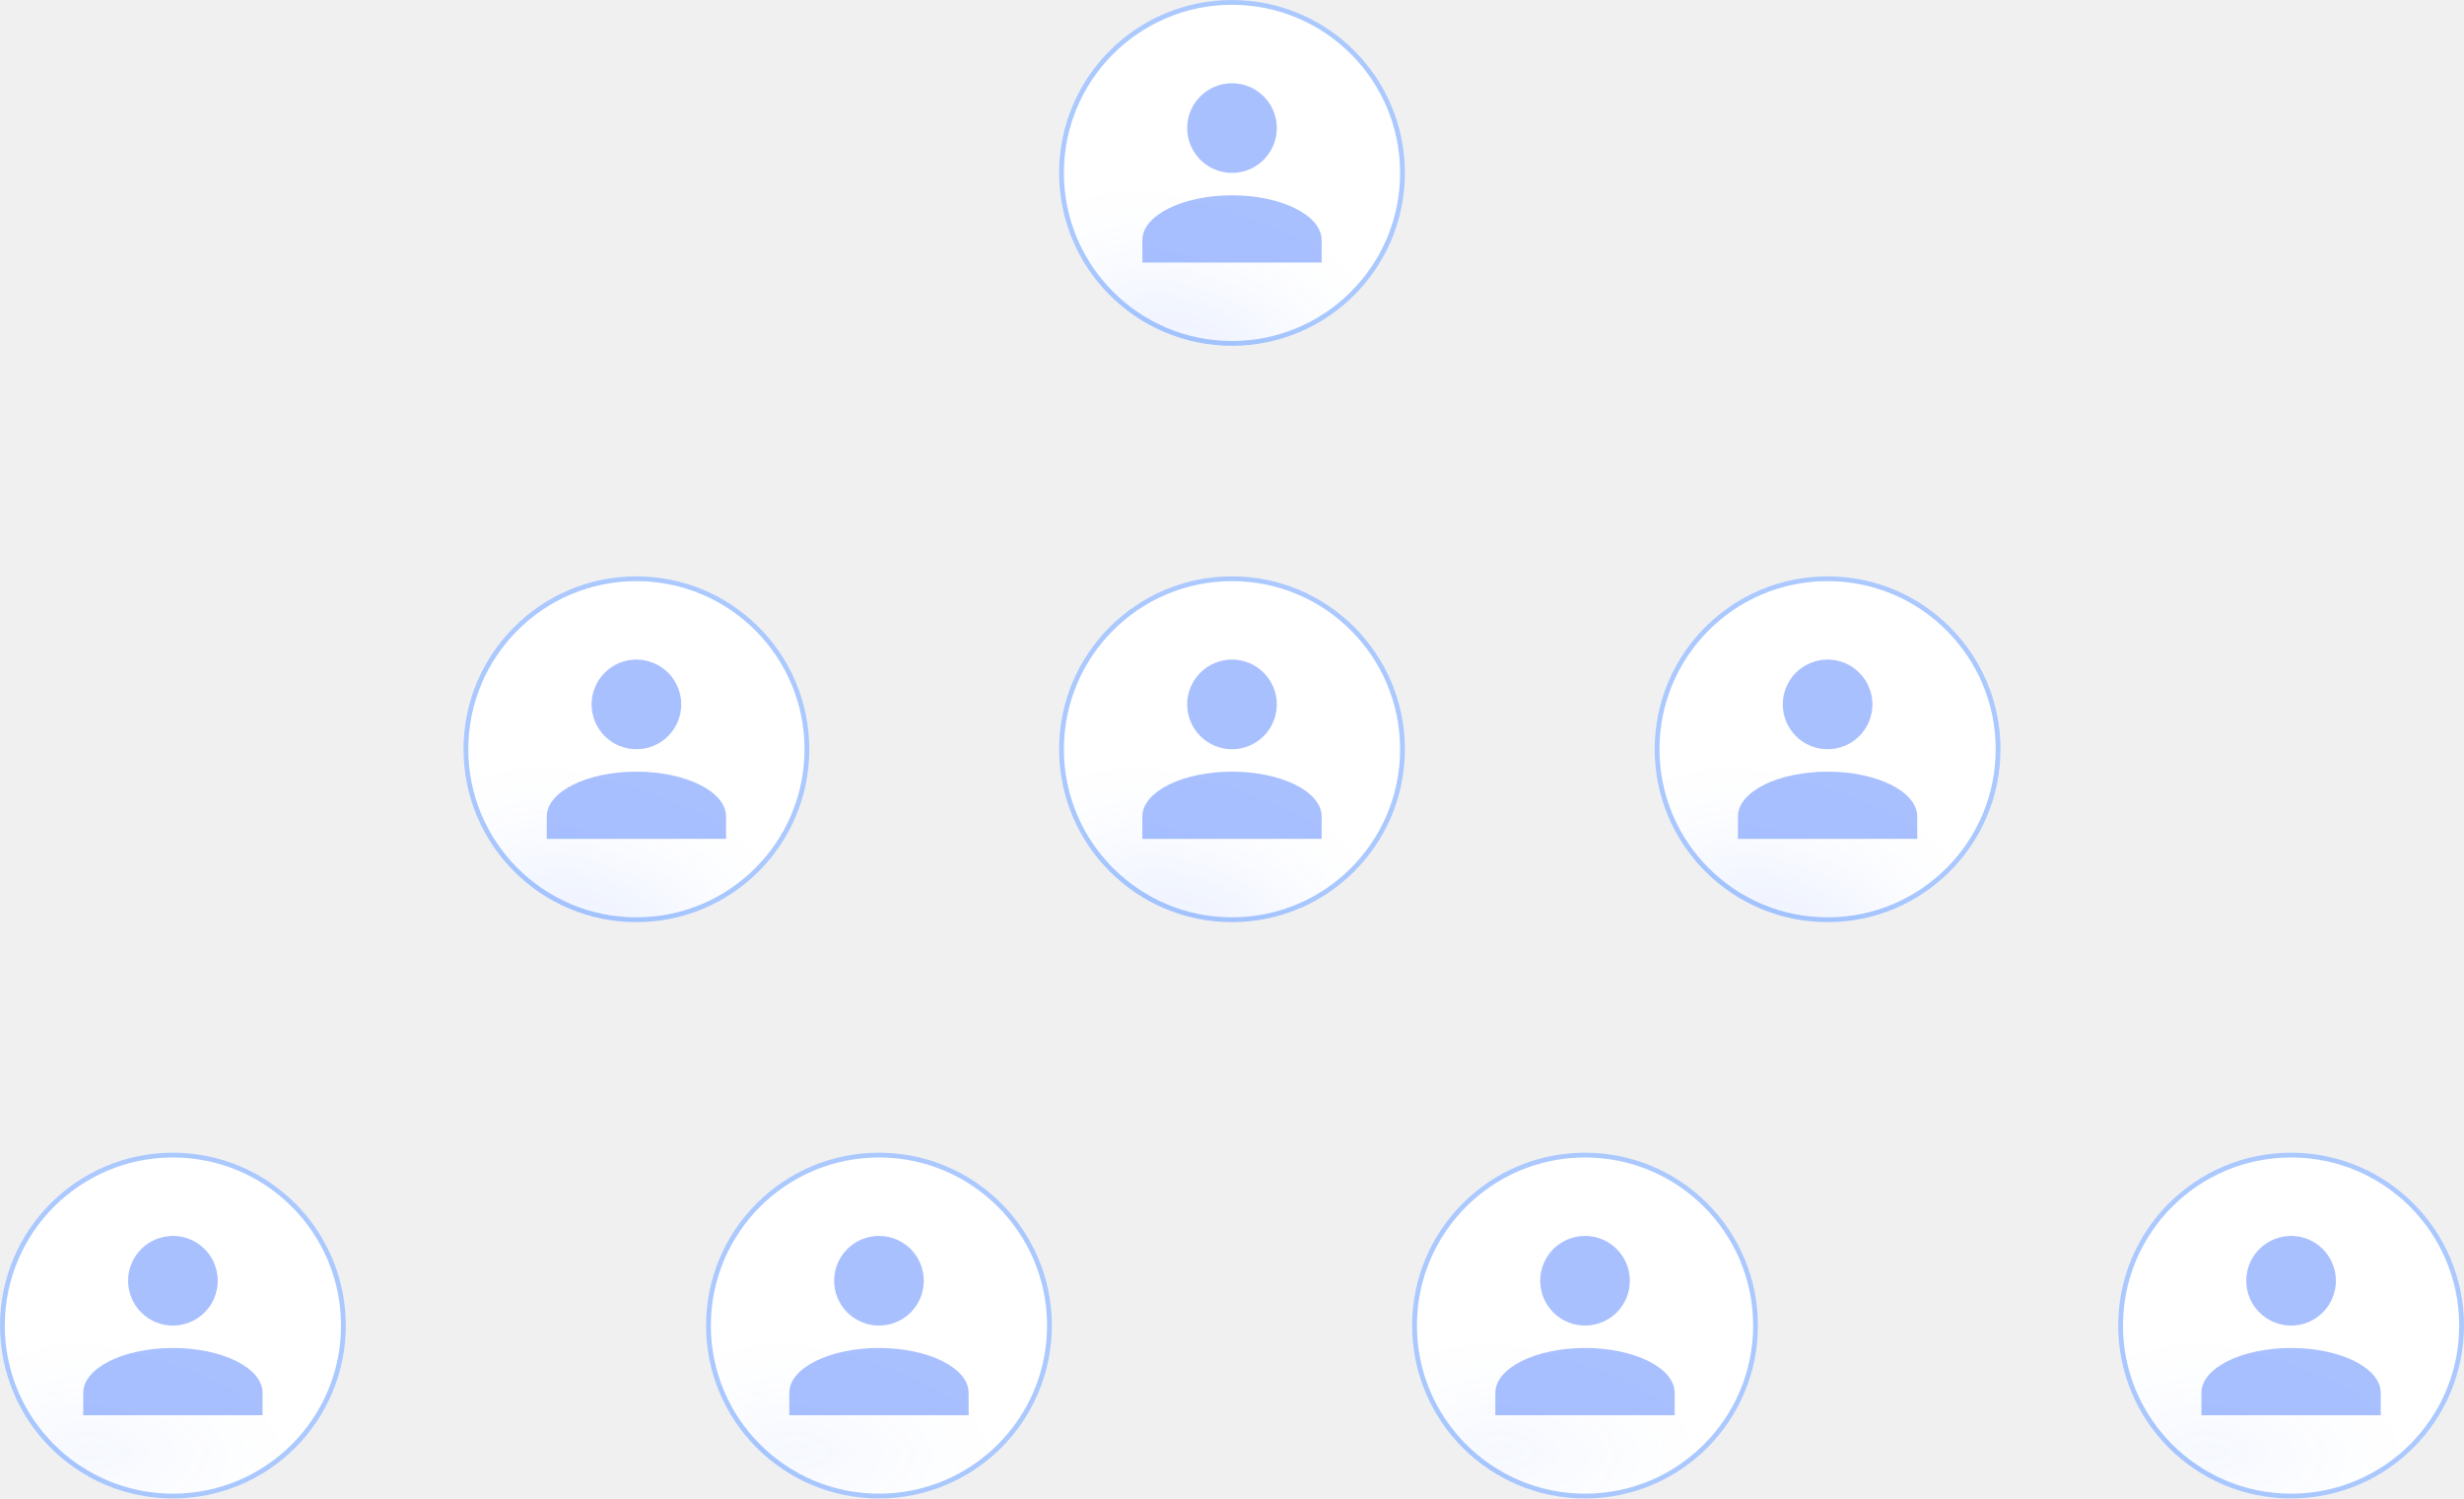
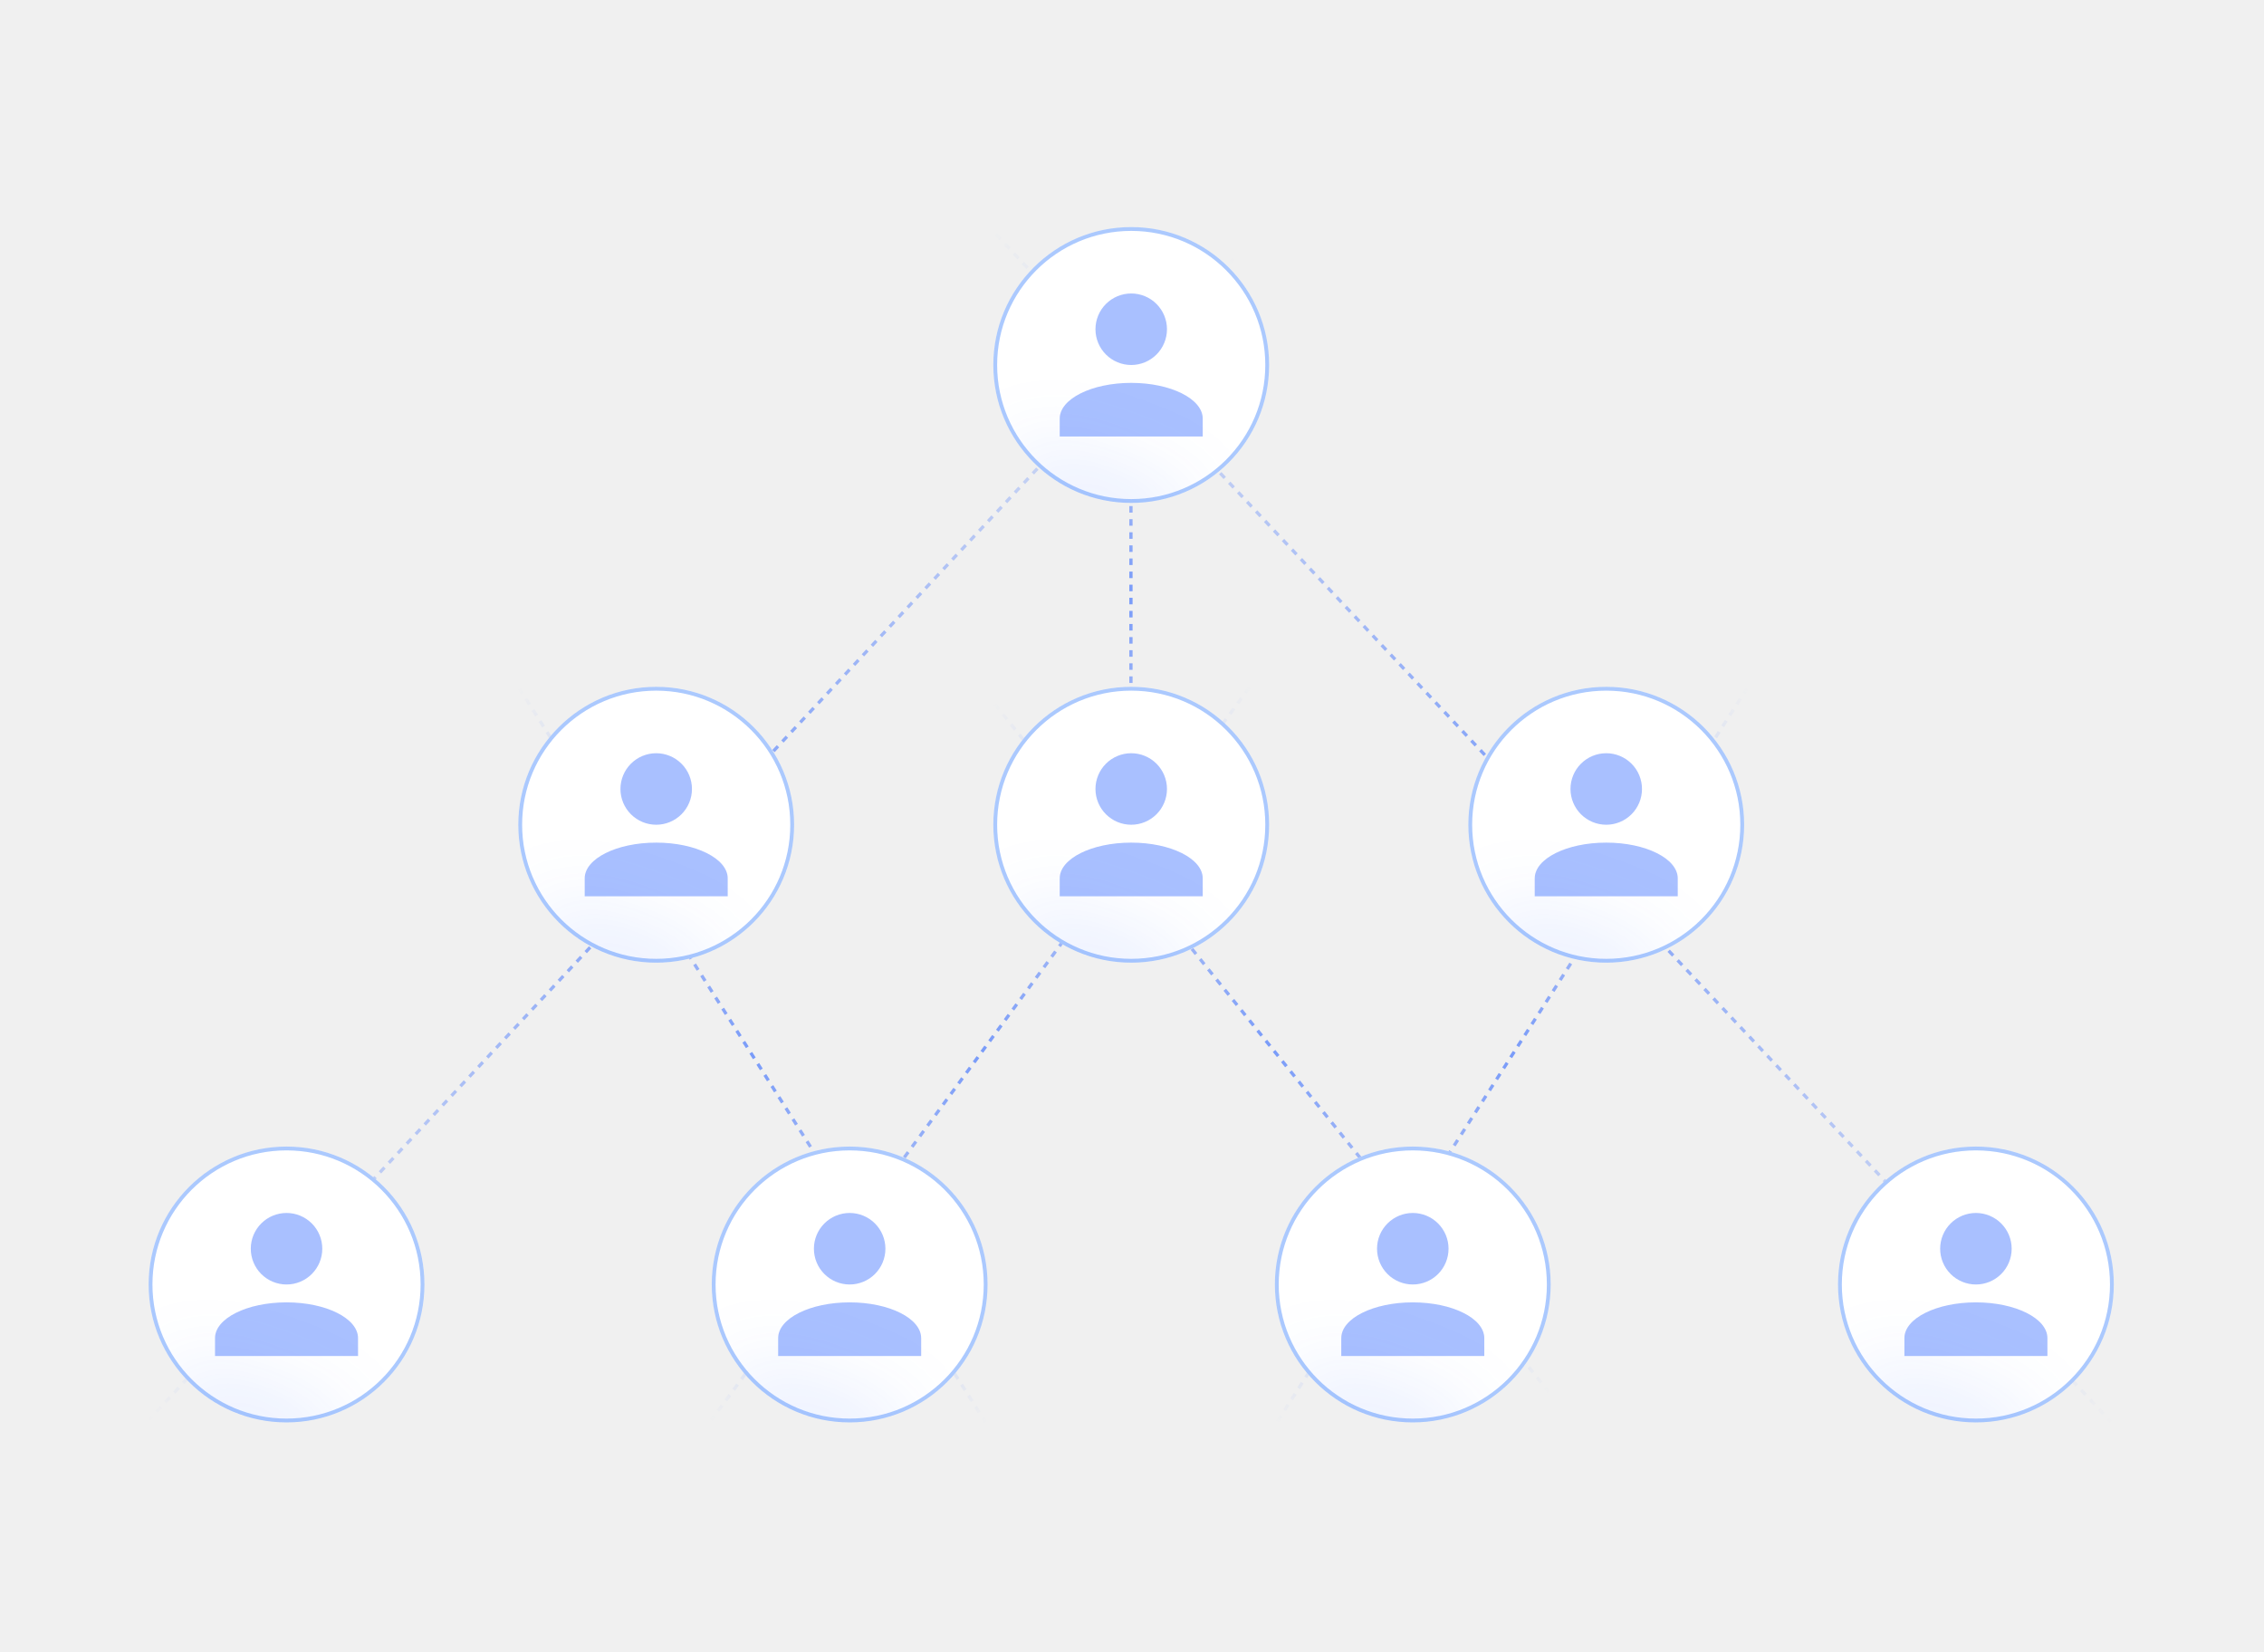
- <svg xmlns="http://www.w3.org/2000/svg" class="z-1 w-full" width="513" height="312" viewBox="0 0 513 312" fill="none">
-   <g filter="url(#filter0_b_76_3157)">
-     <g clip-path="url(#clip0_76_3157)">
-       <rect x="220.5" width="72" height="72" rx="36" fill="white" />
-       <path d="M256.501 17.333C258.976 17.333 261.35 18.317 263.1 20.067C264.851 21.817 265.834 24.191 265.834 26.667C265.834 29.142 264.851 31.516 263.1 33.266C261.35 35.017 258.976 36 256.501 36C254.025 36 251.651 35.017 249.901 33.266C248.151 31.516 247.167 29.142 247.167 26.667C247.167 24.191 248.151 21.817 249.901 20.067C251.651 18.317 254.025 17.333 256.501 17.333ZM256.501 40.667C266.814 40.667 275.167 44.843 275.167 50V54.667H237.834V50C237.834 44.843 246.187 40.667 256.501 40.667Z" fill="#2962FF" fill-opacity="0.4" />
-       <g opacity="0.1" filter="url(#filter1_f_76_3157)">
-         <rect x="227.492" y="53.848" width="50.364" height="20.886" rx="10.443" transform="rotate(19.3511 227.492 53.8483)" fill="#2962FF" />
-       </g>
-     </g>
-     <rect x="221" y="0.5" width="71" height="71" rx="35.5" stroke="#2D7AFE" stroke-opacity="0.4" />
-   </g>
-   <g filter="url(#filter2_b_76_3157)">
-     <g clip-path="url(#clip1_76_3157)">
-       <rect x="96.5" y="120" width="72" height="72" rx="36" fill="white" />
-       <path d="M132.501 137.333C134.976 137.333 137.35 138.317 139.1 140.067C140.851 141.817 141.834 144.191 141.834 146.667C141.834 149.142 140.851 151.516 139.1 153.266C137.35 155.017 134.976 156 132.501 156C130.025 156 127.651 155.017 125.901 153.266C124.151 151.516 123.167 149.142 123.167 146.667C123.167 144.191 124.151 141.817 125.901 140.067C127.651 138.317 130.025 137.333 132.501 137.333ZM132.501 160.667C142.814 160.667 151.167 164.843 151.167 170V174.667H113.834V170C113.834 164.843 122.187 160.667 132.501 160.667Z" fill="#2962FF" fill-opacity="0.4" />
-       <g opacity="0.1" filter="url(#filter3_f_76_3157)">
-         <rect x="103.492" y="173.848" width="50.364" height="20.886" rx="10.443" transform="rotate(19.3511 103.492 173.848)" fill="#2962FF" />
-       </g>
-     </g>
-     <rect x="97" y="120.5" width="71" height="71" rx="35.5" stroke="#2D7AFE" stroke-opacity="0.4" />
-   </g>
-   <g filter="url(#filter4_b_76_3157)">
-     <g clip-path="url(#clip2_76_3157)">
-       <rect x="220.5" y="120" width="72" height="72" rx="36" fill="white" />
-       <path d="M256.501 137.333C258.976 137.333 261.35 138.317 263.1 140.067C264.851 141.817 265.834 144.191 265.834 146.667C265.834 149.142 264.851 151.516 263.1 153.266C261.35 155.017 258.976 156 256.501 156C254.025 156 251.651 155.017 249.901 153.266C248.151 151.516 247.167 149.142 247.167 146.667C247.167 144.191 248.151 141.817 249.901 140.067C251.651 138.317 254.025 137.333 256.501 137.333ZM256.501 160.667C266.814 160.667 275.167 164.843 275.167 170V174.667H237.834V170C237.834 164.843 246.187 160.667 256.501 160.667Z" fill="#2962FF" fill-opacity="0.4" />
-       <g opacity="0.1" filter="url(#filter5_f_76_3157)">
-         <rect x="227.492" y="173.848" width="50.364" height="20.886" rx="10.443" transform="rotate(19.3511 227.492 173.848)" fill="#2962FF" />
-       </g>
-     </g>
-     <rect x="221" y="120.5" width="71" height="71" rx="35.5" stroke="#2D7AFE" stroke-opacity="0.4" />
-   </g>
-   <g filter="url(#filter6_b_76_3157)">
-     <g clip-path="url(#clip3_76_3157)">
-       <rect x="344.5" y="120" width="72" height="72" rx="36" fill="white" />
-       <path d="M380.501 137.333C382.976 137.333 385.35 138.317 387.1 140.067C388.851 141.817 389.834 144.191 389.834 146.667C389.834 149.142 388.851 151.516 387.1 153.266C385.35 155.017 382.976 156 380.501 156C378.025 156 375.651 155.017 373.901 153.266C372.151 151.516 371.167 149.142 371.167 146.667C371.167 144.191 372.151 141.817 373.901 140.067C375.651 138.317 378.025 137.333 380.501 137.333ZM380.501 160.667C390.814 160.667 399.167 164.843 399.167 170V174.667H361.834V170C361.834 164.843 370.187 160.667 380.501 160.667Z" fill="#2962FF" fill-opacity="0.4" />
-       <g opacity="0.1" filter="url(#filter7_f_76_3157)">
-         <rect x="351.492" y="173.848" width="50.364" height="20.886" rx="10.443" transform="rotate(19.3511 351.492 173.848)" fill="#2962FF" />
-       </g>
-     </g>
-     <rect x="345" y="120.5" width="71" height="71" rx="35.5" stroke="#2D7AFE" stroke-opacity="0.4" />
-   </g>
-   <g filter="url(#filter8_b_76_3157)">
-     <g clip-path="url(#clip4_76_3157)">
-       <rect y="240" width="72" height="72" rx="36" fill="white" />
-       <path d="M36.001 257.333C38.476 257.333 40.85 258.317 42.6 260.067C44.351 261.817 45.334 264.191 45.334 266.667C45.334 269.142 44.351 271.516 42.6 273.266C40.85 275.017 38.476 276 36.001 276C33.525 276 31.151 275.017 29.401 273.266C27.651 271.516 26.667 269.142 26.667 266.667C26.667 264.191 27.651 261.817 29.401 260.067C31.151 258.317 33.525 257.333 36.001 257.333ZM36.001 280.667C46.314 280.667 54.667 284.843 54.667 290V294.667H17.334V290C17.334 284.843 25.687 280.667 36.001 280.667Z" fill="#2962FF" fill-opacity="0.4" />
-       <g opacity="0.1" filter="url(#filter9_f_76_3157)">
-         <rect x="6.992" y="293.848" width="50.364" height="20.886" rx="10.443" transform="rotate(19.3511 6.99219 293.848)" fill="#2962FF" />
-       </g>
-     </g>
-     <rect x="0.5" y="240.5" width="71" height="71" rx="35.5" stroke="#2D7AFE" stroke-opacity="0.4" />
-   </g>
-   <g filter="url(#filter10_b_76_3157)">
-     <g clip-path="url(#clip5_76_3157)">
-       <rect x="147" y="240" width="72" height="72" rx="36" fill="white" />
-       <path d="M183.001 257.333C185.476 257.333 187.85 258.317 189.6 260.067C191.351 261.817 192.334 264.191 192.334 266.667C192.334 269.142 191.351 271.516 189.6 273.266C187.85 275.017 185.476 276 183.001 276C180.525 276 178.151 275.017 176.401 273.266C174.651 271.516 173.667 269.142 173.667 266.667C173.667 264.191 174.651 261.817 176.401 260.067C178.151 258.317 180.525 257.333 183.001 257.333ZM183.001 280.667C193.314 280.667 201.667 284.843 201.667 290V294.667H164.334V290C164.334 284.843 172.687 280.667 183.001 280.667Z" fill="#2962FF" fill-opacity="0.4" />
-       <g opacity="0.1" filter="url(#filter11_f_76_3157)">
-         <rect x="153.992" y="293.848" width="50.364" height="20.886" rx="10.443" transform="rotate(19.3511 153.992 293.848)" fill="#2962FF" />
-       </g>
-     </g>
-     <rect x="147.5" y="240.5" width="71" height="71" rx="35.5" stroke="#2D7AFE" stroke-opacity="0.4" />
-   </g>
-   <g filter="url(#filter12_b_76_3157)">
-     <g clip-path="url(#clip6_76_3157)">
-       <rect x="294" y="240" width="72" height="72" rx="36" fill="white" />
-       <path d="M330.001 257.333C332.476 257.333 334.85 258.317 336.6 260.067C338.351 261.817 339.334 264.191 339.334 266.667C339.334 269.142 338.351 271.516 336.6 273.266C334.85 275.017 332.476 276 330.001 276C327.525 276 325.151 275.017 323.401 273.266C321.651 271.516 320.667 269.142 320.667 266.667C320.667 264.191 321.651 261.817 323.401 260.067C325.151 258.317 327.525 257.333 330.001 257.333ZM330.001 280.667C340.314 280.667 348.667 284.843 348.667 290V294.667H311.334V290C311.334 284.843 319.687 280.667 330.001 280.667Z" fill="#2962FF" fill-opacity="0.4" />
-       <g opacity="0.1" filter="url(#filter13_f_76_3157)">
-         <rect x="300.992" y="293.848" width="50.364" height="20.886" rx="10.443" transform="rotate(19.3511 300.992 293.848)" fill="#2962FF" />
-       </g>
-     </g>
-     <rect x="294.5" y="240.5" width="71" height="71" rx="35.5" stroke="#2D7AFE" stroke-opacity="0.4" />
-   </g>
-   <g filter="url(#filter14_b_76_3157)">
-     <g clip-path="url(#clip7_76_3157)">
-       <rect x="441" y="240" width="72" height="72" rx="36" fill="white" />
-       <path d="M477.001 257.333C479.476 257.333 481.85 258.317 483.6 260.067C485.351 261.817 486.334 264.191 486.334 266.667C486.334 269.142 485.351 271.516 483.6 273.266C481.85 275.017 479.476 276 477.001 276C474.525 276 472.151 275.017 470.401 273.266C468.651 271.516 467.667 269.142 467.667 266.667C467.667 264.191 468.651 261.817 470.401 260.067C472.151 258.317 474.525 257.333 477.001 257.333ZM477.001 280.667C487.314 280.667 495.667 284.843 495.667 290V294.667H458.334V290C458.334 284.843 466.687 280.667 477.001 280.667Z" fill="#2962FF" fill-opacity="0.4" />
-       <g opacity="0.1" filter="url(#filter15_f_76_3157)">
-         <rect x="447.992" y="293.848" width="50.364" height="20.886" rx="10.443" transform="rotate(19.3511 447.992 293.848)" fill="#2962FF" />
-       </g>
-     </g>
-     <rect x="441.5" y="240.5" width="71" height="71" rx="35.5" stroke="#2D7AFE" stroke-opacity="0.4" />
+ <svg xmlns="http://www.w3.org/2000/svg" width="591" height="431" viewBox="0 0 591 431" fill="none">
+   <line x1="38.485" y1="370.976" x2="322.485" y2="66.976" stroke="url(#paint0_linear_282_1940)" stroke-width="0.854" stroke-dasharray="1.71 1.71" />
+   <line x1="551.486" y1="371.56" x2="258.486" y2="59.56" stroke="url(#paint1_linear_282_1940)" stroke-width="0.854" stroke-dasharray="1.71 1.71" />
+   <line x1="404.465" y1="363.535" x2="259.465" y2="183.535" stroke="url(#paint2_linear_282_1940)" stroke-width="0.854" stroke-dasharray="1.71 1.71" />
+   <line x1="295.224" y1="60.268" x2="295.224" y2="251.268" stroke="url(#paint3_linear_282_1940)" stroke-width="0.854" stroke-dasharray="1.71 1.71" />
+   <line x1="257.437" y1="371.496" x2="135.437" y2="179.496" stroke="url(#paint4_linear_282_1940)" stroke-width="0.854" stroke-dasharray="1.71 1.71" />
+   <line x1="185.453" y1="371.015" x2="326.453" y2="179.015" stroke="url(#paint5_linear_282_1940)" stroke-width="0.854" stroke-dasharray="1.71 1.71" />
+   <line x1="456.156" y1="179.498" x2="333.156" y2="371.498" stroke="url(#paint6_linear_282_1940)" stroke-width="0.854" stroke-dasharray="1.71 1.71" />
+   <g filter="url(#filter0_b_282_1940)">
+     <g clip-path="url(#clip0_282_1940)">
+       <rect x="259.297" y="59.268" width="72" height="72" rx="36" fill="white" />
+       <path d="M295.297 76.601C297.772 76.601 300.146 77.584 301.897 79.335C303.647 81.085 304.63 83.459 304.63 85.934C304.63 88.41 303.647 90.784 301.897 92.534C300.146 94.284 297.772 95.268 295.297 95.268C292.822 95.268 290.448 94.284 288.697 92.534C286.947 90.784 285.964 88.41 285.964 85.934C285.964 83.459 286.947 81.085 288.697 79.335C290.448 77.584 292.822 76.601 295.297 76.601ZM295.297 99.934C305.61 99.934 313.964 104.111 313.964 109.268V113.934H276.63V109.268C276.63 104.111 284.984 99.934 295.297 99.934Z" fill="#2962FF" fill-opacity="0.4" />
+       <g opacity="0.1" filter="url(#filter1_f_282_1940)">
+         <rect x="266.288" y="113.116" width="50.364" height="20.886" rx="10.443" transform="rotate(19.3511 266.288 113.116)" fill="#2962FF" />
+       </g>
+     </g>
+     <rect x="259.797" y="59.768" width="71" height="71" rx="35.5" stroke="#2D7AFE" stroke-opacity="0.4" />
+   </g>
+   <g filter="url(#filter2_b_282_1940)">
+     <g clip-path="url(#clip1_282_1940)">
+       <rect x="135.297" y="179.268" width="72" height="72" rx="36" fill="white" />
+       <path d="M171.297 196.601C173.772 196.601 176.146 197.584 177.897 199.335C179.647 201.085 180.63 203.459 180.63 205.934C180.63 208.41 179.647 210.784 177.897 212.534C176.146 214.284 173.772 215.268 171.297 215.268C168.822 215.268 166.448 214.284 164.697 212.534C162.947 210.784 161.964 208.41 161.964 205.934C161.964 203.459 162.947 201.085 164.697 199.335C166.448 197.584 168.822 196.601 171.297 196.601ZM171.297 219.934C181.61 219.934 189.964 224.111 189.964 229.268V233.934H152.63V229.268C152.63 224.111 160.984 219.934 171.297 219.934Z" fill="#2962FF" fill-opacity="0.4" />
+       <g opacity="0.1" filter="url(#filter3_f_282_1940)">
+         <rect x="142.288" y="233.116" width="50.364" height="20.886" rx="10.443" transform="rotate(19.3511 142.288 233.116)" fill="#2962FF" />
+       </g>
+     </g>
+     <rect x="135.797" y="179.768" width="71" height="71" rx="35.5" stroke="#2D7AFE" stroke-opacity="0.4" />
+   </g>
+   <g filter="url(#filter4_b_282_1940)">
+     <g clip-path="url(#clip2_282_1940)">
+       <rect x="259.297" y="179.268" width="72" height="72" rx="36" fill="white" />
+       <path d="M295.297 196.601C297.772 196.601 300.146 197.584 301.897 199.335C303.647 201.085 304.63 203.459 304.63 205.934C304.63 208.41 303.647 210.784 301.897 212.534C300.146 214.284 297.772 215.268 295.297 215.268C292.822 215.268 290.448 214.284 288.697 212.534C286.947 210.784 285.964 208.41 285.964 205.934C285.964 203.459 286.947 201.085 288.697 199.335C290.448 197.584 292.822 196.601 295.297 196.601ZM295.297 219.934C305.61 219.934 313.964 224.111 313.964 229.268V233.934H276.63V229.268C276.63 224.111 284.984 219.934 295.297 219.934Z" fill="#2962FF" fill-opacity="0.4" />
+       <g opacity="0.1" filter="url(#filter5_f_282_1940)">
+         <rect x="266.288" y="233.116" width="50.364" height="20.886" rx="10.443" transform="rotate(19.3511 266.288 233.116)" fill="#2962FF" />
+       </g>
+     </g>
+     <rect x="259.797" y="179.768" width="71" height="71" rx="35.5" stroke="#2D7AFE" stroke-opacity="0.4" />
+   </g>
+   <g filter="url(#filter6_b_282_1940)">
+     <g clip-path="url(#clip3_282_1940)">
+       <rect x="383.297" y="179.268" width="72" height="72" rx="36" fill="white" />
+       <path d="M419.297 196.601C421.772 196.601 424.146 197.584 425.897 199.335C427.647 201.085 428.63 203.459 428.63 205.934C428.63 208.41 427.647 210.784 425.897 212.534C424.146 214.284 421.772 215.268 419.297 215.268C416.822 215.268 414.448 214.284 412.697 212.534C410.947 210.784 409.964 208.41 409.964 205.934C409.964 203.459 410.947 201.085 412.697 199.335C414.448 197.584 416.822 196.601 419.297 196.601ZM419.297 219.934C429.61 219.934 437.964 224.111 437.964 229.268V233.934H400.63V229.268C400.63 224.111 408.984 219.934 419.297 219.934Z" fill="#2962FF" fill-opacity="0.4" />
+       <g opacity="0.1" filter="url(#filter7_f_282_1940)">
+         <rect x="390.288" y="233.116" width="50.364" height="20.886" rx="10.443" transform="rotate(19.3511 390.288 233.116)" fill="#2962FF" />
+       </g>
+     </g>
+     <rect x="383.797" y="179.768" width="71" height="71" rx="35.5" stroke="#2D7AFE" stroke-opacity="0.4" />
+   </g>
+   <g filter="url(#filter8_b_282_1940)">
+     <g clip-path="url(#clip4_282_1940)">
+       <rect x="38.797" y="299.268" width="72" height="72" rx="36" fill="white" />
+       <path d="M74.797 316.601C77.272 316.601 79.646 317.584 81.397 319.335C83.147 321.085 84.13 323.459 84.13 325.934C84.13 328.41 83.147 330.784 81.397 332.534C79.646 334.284 77.272 335.268 74.797 335.268C72.322 335.268 69.948 334.284 68.197 332.534C66.447 330.784 65.464 328.41 65.464 325.934C65.464 323.459 66.447 321.085 68.197 319.335C69.948 317.584 72.322 316.601 74.797 316.601ZM74.797 339.934C85.11 339.934 93.464 344.111 93.464 349.268V353.934H56.13V349.268C56.13 344.111 64.484 339.934 74.797 339.934Z" fill="#2962FF" fill-opacity="0.4" />
+       <g opacity="0.1" filter="url(#filter9_f_282_1940)">
+         <rect x="45.788" y="353.116" width="50.364" height="20.886" rx="10.443" transform="rotate(19.3511 45.7883 353.116)" fill="#2962FF" />
+       </g>
+     </g>
+     <rect x="39.297" y="299.768" width="71" height="71" rx="35.5" stroke="#2D7AFE" stroke-opacity="0.4" />
+   </g>
+   <g filter="url(#filter10_b_282_1940)">
+     <g clip-path="url(#clip5_282_1940)">
+       <rect x="185.797" y="299.268" width="72" height="72" rx="36" fill="white" />
+       <path d="M221.797 316.601C224.272 316.601 226.646 317.584 228.397 319.335C230.147 321.085 231.13 323.459 231.13 325.934C231.13 328.41 230.147 330.784 228.397 332.534C226.646 334.284 224.272 335.268 221.797 335.268C219.322 335.268 216.948 334.284 215.197 332.534C213.447 330.784 212.464 328.41 212.464 325.934C212.464 323.459 213.447 321.085 215.197 319.335C216.948 317.584 219.322 316.601 221.797 316.601ZM221.797 339.934C232.11 339.934 240.464 344.111 240.464 349.268V353.934H203.13V349.268C203.13 344.111 211.484 339.934 221.797 339.934Z" fill="#2962FF" fill-opacity="0.4" />
+       <g opacity="0.1" filter="url(#filter11_f_282_1940)">
+         <rect x="192.788" y="353.116" width="50.364" height="20.886" rx="10.443" transform="rotate(19.3511 192.788 353.116)" fill="#2962FF" />
+       </g>
+     </g>
+     <rect x="186.297" y="299.768" width="71" height="71" rx="35.5" stroke="#2D7AFE" stroke-opacity="0.4" />
+   </g>
+   <g filter="url(#filter12_b_282_1940)">
+     <g clip-path="url(#clip6_282_1940)">
+       <rect x="332.797" y="299.268" width="72" height="72" rx="36" fill="white" />
+       <path d="M368.797 316.601C371.272 316.601 373.646 317.584 375.397 319.335C377.147 321.085 378.13 323.459 378.13 325.934C378.13 328.41 377.147 330.784 375.397 332.534C373.646 334.284 371.272 335.268 368.797 335.268C366.322 335.268 363.948 334.284 362.197 332.534C360.447 330.784 359.464 328.41 359.464 325.934C359.464 323.459 360.447 321.085 362.197 319.335C363.948 317.584 366.322 316.601 368.797 316.601ZM368.797 339.934C379.11 339.934 387.464 344.111 387.464 349.268V353.934H350.13V349.268C350.13 344.111 358.484 339.934 368.797 339.934Z" fill="#2962FF" fill-opacity="0.4" />
+       <g opacity="0.1" filter="url(#filter13_f_282_1940)">
+         <rect x="339.788" y="353.116" width="50.364" height="20.886" rx="10.443" transform="rotate(19.3511 339.788 353.116)" fill="#2962FF" />
+       </g>
+     </g>
+     <rect x="333.297" y="299.768" width="71" height="71" rx="35.5" stroke="#2D7AFE" stroke-opacity="0.4" />
+   </g>
+   <g filter="url(#filter14_b_282_1940)">
+     <g clip-path="url(#clip7_282_1940)">
+       <rect x="479.797" y="299.268" width="72" height="72" rx="36" fill="white" />
+       <path d="M515.797 316.601C518.272 316.601 520.646 317.584 522.397 319.335C524.147 321.085 525.13 323.459 525.13 325.934C525.13 328.41 524.147 330.784 522.397 332.534C520.646 334.284 518.272 335.268 515.797 335.268C513.322 335.268 510.948 334.284 509.197 332.534C507.447 330.784 506.464 328.41 506.464 325.934C506.464 323.459 507.447 321.085 509.197 319.335C510.948 317.584 513.322 316.601 515.797 316.601ZM515.797 339.934C526.11 339.934 534.464 344.111 534.464 349.268V353.934H497.13V349.268C497.13 344.111 505.484 339.934 515.797 339.934Z" fill="#2962FF" fill-opacity="0.4" />
+       <g opacity="0.1" filter="url(#filter15_f_282_1940)">
+         <rect x="486.788" y="353.116" width="50.364" height="20.886" rx="10.443" transform="rotate(19.3511 486.788 353.116)" fill="#2962FF" />
+       </g>
+     </g>
+     <rect x="480.297" y="299.768" width="71" height="71" rx="35.5" stroke="#2D7AFE" stroke-opacity="0.4" />
  </g>
  <defs>
-     <filter id="filter0_b_76_3157" x="-279.5" y="-500" width="1072" height="1072" filterUnits="userSpaceOnUse" color-interpolation-filters="sRGB">
-       <feFlood flood-opacity="0" result="BackgroundImageFix" />
-       <feGaussianBlur in="BackgroundImageFix" stdDeviation="250" />
-       <feComposite in2="SourceAlpha" operator="in" result="effect1_backgroundBlur_76_3157" />
-       <feBlend mode="normal" in="SourceGraphic" in2="effect1_backgroundBlur_76_3157" result="shape" />
-     </filter>
-     <filter id="filter1_f_76_3157" x="200.572" y="33.848" width="94.439" height="76.394" filterUnits="userSpaceOnUse" color-interpolation-filters="sRGB">
-       <feFlood flood-opacity="0" result="BackgroundImageFix" />
-       <feBlend mode="normal" in="SourceGraphic" in2="BackgroundImageFix" result="shape" />
-       <feGaussianBlur stdDeviation="10" result="effect1_foregroundBlur_76_3157" />
-     </filter>
-     <filter id="filter2_b_76_3157" x="-403.5" y="-380" width="1072" height="1072" filterUnits="userSpaceOnUse" color-interpolation-filters="sRGB">
-       <feFlood flood-opacity="0" result="BackgroundImageFix" />
-       <feGaussianBlur in="BackgroundImageFix" stdDeviation="250" />
-       <feComposite in2="SourceAlpha" operator="in" result="effect1_backgroundBlur_76_3157" />
-       <feBlend mode="normal" in="SourceGraphic" in2="effect1_backgroundBlur_76_3157" result="shape" />
-     </filter>
-     <filter id="filter3_f_76_3157" x="76.572" y="153.848" width="94.439" height="76.394" filterUnits="userSpaceOnUse" color-interpolation-filters="sRGB">
-       <feFlood flood-opacity="0" result="BackgroundImageFix" />
-       <feBlend mode="normal" in="SourceGraphic" in2="BackgroundImageFix" result="shape" />
-       <feGaussianBlur stdDeviation="10" result="effect1_foregroundBlur_76_3157" />
-     </filter>
-     <filter id="filter4_b_76_3157" x="-279.5" y="-380" width="1072" height="1072" filterUnits="userSpaceOnUse" color-interpolation-filters="sRGB">
-       <feFlood flood-opacity="0" result="BackgroundImageFix" />
-       <feGaussianBlur in="BackgroundImageFix" stdDeviation="250" />
-       <feComposite in2="SourceAlpha" operator="in" result="effect1_backgroundBlur_76_3157" />
-       <feBlend mode="normal" in="SourceGraphic" in2="effect1_backgroundBlur_76_3157" result="shape" />
-     </filter>
-     <filter id="filter5_f_76_3157" x="200.572" y="153.848" width="94.439" height="76.394" filterUnits="userSpaceOnUse" color-interpolation-filters="sRGB">
-       <feFlood flood-opacity="0" result="BackgroundImageFix" />
-       <feBlend mode="normal" in="SourceGraphic" in2="BackgroundImageFix" result="shape" />
-       <feGaussianBlur stdDeviation="10" result="effect1_foregroundBlur_76_3157" />
-     </filter>
-     <filter id="filter6_b_76_3157" x="-155.5" y="-380" width="1072" height="1072" filterUnits="userSpaceOnUse" color-interpolation-filters="sRGB">
-       <feFlood flood-opacity="0" result="BackgroundImageFix" />
-       <feGaussianBlur in="BackgroundImageFix" stdDeviation="250" />
-       <feComposite in2="SourceAlpha" operator="in" result="effect1_backgroundBlur_76_3157" />
-       <feBlend mode="normal" in="SourceGraphic" in2="effect1_backgroundBlur_76_3157" result="shape" />
-     </filter>
-     <filter id="filter7_f_76_3157" x="324.572" y="153.848" width="94.439" height="76.394" filterUnits="userSpaceOnUse" color-interpolation-filters="sRGB">
-       <feFlood flood-opacity="0" result="BackgroundImageFix" />
-       <feBlend mode="normal" in="SourceGraphic" in2="BackgroundImageFix" result="shape" />
-       <feGaussianBlur stdDeviation="10" result="effect1_foregroundBlur_76_3157" />
-     </filter>
-     <filter id="filter8_b_76_3157" x="-500" y="-260" width="1072" height="1072" filterUnits="userSpaceOnUse" color-interpolation-filters="sRGB">
-       <feFlood flood-opacity="0" result="BackgroundImageFix" />
-       <feGaussianBlur in="BackgroundImageFix" stdDeviation="250" />
-       <feComposite in2="SourceAlpha" operator="in" result="effect1_backgroundBlur_76_3157" />
-       <feBlend mode="normal" in="SourceGraphic" in2="effect1_backgroundBlur_76_3157" result="shape" />
-     </filter>
-     <filter id="filter9_f_76_3157" x="-19.928" y="273.848" width="94.439" height="76.394" filterUnits="userSpaceOnUse" color-interpolation-filters="sRGB">
-       <feFlood flood-opacity="0" result="BackgroundImageFix" />
-       <feBlend mode="normal" in="SourceGraphic" in2="BackgroundImageFix" result="shape" />
-       <feGaussianBlur stdDeviation="10" result="effect1_foregroundBlur_76_3157" />
-     </filter>
-     <filter id="filter10_b_76_3157" x="-353" y="-260" width="1072" height="1072" filterUnits="userSpaceOnUse" color-interpolation-filters="sRGB">
-       <feFlood flood-opacity="0" result="BackgroundImageFix" />
-       <feGaussianBlur in="BackgroundImageFix" stdDeviation="250" />
-       <feComposite in2="SourceAlpha" operator="in" result="effect1_backgroundBlur_76_3157" />
-       <feBlend mode="normal" in="SourceGraphic" in2="effect1_backgroundBlur_76_3157" result="shape" />
-     </filter>
-     <filter id="filter11_f_76_3157" x="127.072" y="273.848" width="94.439" height="76.394" filterUnits="userSpaceOnUse" color-interpolation-filters="sRGB">
-       <feFlood flood-opacity="0" result="BackgroundImageFix" />
-       <feBlend mode="normal" in="SourceGraphic" in2="BackgroundImageFix" result="shape" />
-       <feGaussianBlur stdDeviation="10" result="effect1_foregroundBlur_76_3157" />
-     </filter>
-     <filter id="filter12_b_76_3157" x="-206" y="-260" width="1072" height="1072" filterUnits="userSpaceOnUse" color-interpolation-filters="sRGB">
-       <feFlood flood-opacity="0" result="BackgroundImageFix" />
-       <feGaussianBlur in="BackgroundImageFix" stdDeviation="250" />
-       <feComposite in2="SourceAlpha" operator="in" result="effect1_backgroundBlur_76_3157" />
-       <feBlend mode="normal" in="SourceGraphic" in2="effect1_backgroundBlur_76_3157" result="shape" />
-     </filter>
-     <filter id="filter13_f_76_3157" x="274.072" y="273.848" width="94.439" height="76.394" filterUnits="userSpaceOnUse" color-interpolation-filters="sRGB">
-       <feFlood flood-opacity="0" result="BackgroundImageFix" />
-       <feBlend mode="normal" in="SourceGraphic" in2="BackgroundImageFix" result="shape" />
-       <feGaussianBlur stdDeviation="10" result="effect1_foregroundBlur_76_3157" />
-     </filter>
-     <filter id="filter14_b_76_3157" x="-59" y="-260" width="1072" height="1072" filterUnits="userSpaceOnUse" color-interpolation-filters="sRGB">
-       <feFlood flood-opacity="0" result="BackgroundImageFix" />
-       <feGaussianBlur in="BackgroundImageFix" stdDeviation="250" />
-       <feComposite in2="SourceAlpha" operator="in" result="effect1_backgroundBlur_76_3157" />
-       <feBlend mode="normal" in="SourceGraphic" in2="effect1_backgroundBlur_76_3157" result="shape" />
-     </filter>
-     <filter id="filter15_f_76_3157" x="421.072" y="273.848" width="94.439" height="76.394" filterUnits="userSpaceOnUse" color-interpolation-filters="sRGB">
-       <feFlood flood-opacity="0" result="BackgroundImageFix" />
-       <feBlend mode="normal" in="SourceGraphic" in2="BackgroundImageFix" result="shape" />
-       <feGaussianBlur stdDeviation="10" result="effect1_foregroundBlur_76_3157" />
-     </filter>
-     <clipPath id="clip0_76_3157">
-       <rect x="220.5" width="72" height="72" rx="36" fill="white" />
-     </clipPath>
-     <clipPath id="clip1_76_3157">
-       <rect x="96.5" y="120" width="72" height="72" rx="36" fill="white" />
-     </clipPath>
-     <clipPath id="clip2_76_3157">
-       <rect x="220.5" y="120" width="72" height="72" rx="36" fill="white" />
-     </clipPath>
-     <clipPath id="clip3_76_3157">
-       <rect x="344.5" y="120" width="72" height="72" rx="36" fill="white" />
-     </clipPath>
-     <clipPath id="clip4_76_3157">
-       <rect y="240" width="72" height="72" rx="36" fill="white" />
-     </clipPath>
-     <clipPath id="clip5_76_3157">
-       <rect x="147" y="240" width="72" height="72" rx="36" fill="white" />
-     </clipPath>
-     <clipPath id="clip6_76_3157">
-       <rect x="294" y="240" width="72" height="72" rx="36" fill="white" />
-     </clipPath>
-     <clipPath id="clip7_76_3157">
-       <rect x="441" y="240" width="72" height="72" rx="36" fill="white" />
+     <filter id="filter0_b_282_1940" x="-240.703" y="-440.732" width="1072" height="1072" filterUnits="userSpaceOnUse" color-interpolation-filters="sRGB">
+       <feFlood flood-opacity="0" result="BackgroundImageFix" />
+       <feGaussianBlur in="BackgroundImageFix" stdDeviation="250" />
+       <feComposite in2="SourceAlpha" operator="in" result="effect1_backgroundBlur_282_1940" />
+       <feBlend mode="normal" in="SourceGraphic" in2="effect1_backgroundBlur_282_1940" result="shape" />
+     </filter>
+     <filter id="filter1_f_282_1940" x="239.368" y="93.116" width="94.439" height="76.394" filterUnits="userSpaceOnUse" color-interpolation-filters="sRGB">
+       <feFlood flood-opacity="0" result="BackgroundImageFix" />
+       <feBlend mode="normal" in="SourceGraphic" in2="BackgroundImageFix" result="shape" />
+       <feGaussianBlur stdDeviation="10" result="effect1_foregroundBlur_282_1940" />
+     </filter>
+     <filter id="filter2_b_282_1940" x="-364.703" y="-320.732" width="1072" height="1072" filterUnits="userSpaceOnUse" color-interpolation-filters="sRGB">
+       <feFlood flood-opacity="0" result="BackgroundImageFix" />
+       <feGaussianBlur in="BackgroundImageFix" stdDeviation="250" />
+       <feComposite in2="SourceAlpha" operator="in" result="effect1_backgroundBlur_282_1940" />
+       <feBlend mode="normal" in="SourceGraphic" in2="effect1_backgroundBlur_282_1940" result="shape" />
+     </filter>
+     <filter id="filter3_f_282_1940" x="115.368" y="213.116" width="94.439" height="76.394" filterUnits="userSpaceOnUse" color-interpolation-filters="sRGB">
+       <feFlood flood-opacity="0" result="BackgroundImageFix" />
+       <feBlend mode="normal" in="SourceGraphic" in2="BackgroundImageFix" result="shape" />
+       <feGaussianBlur stdDeviation="10" result="effect1_foregroundBlur_282_1940" />
+     </filter>
+     <filter id="filter4_b_282_1940" x="-240.703" y="-320.732" width="1072" height="1072" filterUnits="userSpaceOnUse" color-interpolation-filters="sRGB">
+       <feFlood flood-opacity="0" result="BackgroundImageFix" />
+       <feGaussianBlur in="BackgroundImageFix" stdDeviation="250" />
+       <feComposite in2="SourceAlpha" operator="in" result="effect1_backgroundBlur_282_1940" />
+       <feBlend mode="normal" in="SourceGraphic" in2="effect1_backgroundBlur_282_1940" result="shape" />
+     </filter>
+     <filter id="filter5_f_282_1940" x="239.368" y="213.116" width="94.439" height="76.394" filterUnits="userSpaceOnUse" color-interpolation-filters="sRGB">
+       <feFlood flood-opacity="0" result="BackgroundImageFix" />
+       <feBlend mode="normal" in="SourceGraphic" in2="BackgroundImageFix" result="shape" />
+       <feGaussianBlur stdDeviation="10" result="effect1_foregroundBlur_282_1940" />
+     </filter>
+     <filter id="filter6_b_282_1940" x="-116.703" y="-320.732" width="1072" height="1072" filterUnits="userSpaceOnUse" color-interpolation-filters="sRGB">
+       <feFlood flood-opacity="0" result="BackgroundImageFix" />
+       <feGaussianBlur in="BackgroundImageFix" stdDeviation="250" />
+       <feComposite in2="SourceAlpha" operator="in" result="effect1_backgroundBlur_282_1940" />
+       <feBlend mode="normal" in="SourceGraphic" in2="effect1_backgroundBlur_282_1940" result="shape" />
+     </filter>
+     <filter id="filter7_f_282_1940" x="363.368" y="213.116" width="94.439" height="76.394" filterUnits="userSpaceOnUse" color-interpolation-filters="sRGB">
+       <feFlood flood-opacity="0" result="BackgroundImageFix" />
+       <feBlend mode="normal" in="SourceGraphic" in2="BackgroundImageFix" result="shape" />
+       <feGaussianBlur stdDeviation="10" result="effect1_foregroundBlur_282_1940" />
+     </filter>
+     <filter id="filter8_b_282_1940" x="-461.203" y="-200.732" width="1072" height="1072" filterUnits="userSpaceOnUse" color-interpolation-filters="sRGB">
+       <feFlood flood-opacity="0" result="BackgroundImageFix" />
+       <feGaussianBlur in="BackgroundImageFix" stdDeviation="250" />
+       <feComposite in2="SourceAlpha" operator="in" result="effect1_backgroundBlur_282_1940" />
+       <feBlend mode="normal" in="SourceGraphic" in2="effect1_backgroundBlur_282_1940" result="shape" />
+     </filter>
+     <filter id="filter9_f_282_1940" x="18.868" y="333.116" width="94.439" height="76.394" filterUnits="userSpaceOnUse" color-interpolation-filters="sRGB">
+       <feFlood flood-opacity="0" result="BackgroundImageFix" />
+       <feBlend mode="normal" in="SourceGraphic" in2="BackgroundImageFix" result="shape" />
+       <feGaussianBlur stdDeviation="10" result="effect1_foregroundBlur_282_1940" />
+     </filter>
+     <filter id="filter10_b_282_1940" x="-314.203" y="-200.732" width="1072" height="1072" filterUnits="userSpaceOnUse" color-interpolation-filters="sRGB">
+       <feFlood flood-opacity="0" result="BackgroundImageFix" />
+       <feGaussianBlur in="BackgroundImageFix" stdDeviation="250" />
+       <feComposite in2="SourceAlpha" operator="in" result="effect1_backgroundBlur_282_1940" />
+       <feBlend mode="normal" in="SourceGraphic" in2="effect1_backgroundBlur_282_1940" result="shape" />
+     </filter>
+     <filter id="filter11_f_282_1940" x="165.868" y="333.116" width="94.439" height="76.394" filterUnits="userSpaceOnUse" color-interpolation-filters="sRGB">
+       <feFlood flood-opacity="0" result="BackgroundImageFix" />
+       <feBlend mode="normal" in="SourceGraphic" in2="BackgroundImageFix" result="shape" />
+       <feGaussianBlur stdDeviation="10" result="effect1_foregroundBlur_282_1940" />
+     </filter>
+     <filter id="filter12_b_282_1940" x="-167.203" y="-200.732" width="1072" height="1072" filterUnits="userSpaceOnUse" color-interpolation-filters="sRGB">
+       <feFlood flood-opacity="0" result="BackgroundImageFix" />
+       <feGaussianBlur in="BackgroundImageFix" stdDeviation="250" />
+       <feComposite in2="SourceAlpha" operator="in" result="effect1_backgroundBlur_282_1940" />
+       <feBlend mode="normal" in="SourceGraphic" in2="effect1_backgroundBlur_282_1940" result="shape" />
+     </filter>
+     <filter id="filter13_f_282_1940" x="312.868" y="333.116" width="94.439" height="76.394" filterUnits="userSpaceOnUse" color-interpolation-filters="sRGB">
+       <feFlood flood-opacity="0" result="BackgroundImageFix" />
+       <feBlend mode="normal" in="SourceGraphic" in2="BackgroundImageFix" result="shape" />
+       <feGaussianBlur stdDeviation="10" result="effect1_foregroundBlur_282_1940" />
+     </filter>
+     <filter id="filter14_b_282_1940" x="-20.203" y="-200.732" width="1072" height="1072" filterUnits="userSpaceOnUse" color-interpolation-filters="sRGB">
+       <feFlood flood-opacity="0" result="BackgroundImageFix" />
+       <feGaussianBlur in="BackgroundImageFix" stdDeviation="250" />
+       <feComposite in2="SourceAlpha" operator="in" result="effect1_backgroundBlur_282_1940" />
+       <feBlend mode="normal" in="SourceGraphic" in2="effect1_backgroundBlur_282_1940" result="shape" />
+     </filter>
+     <filter id="filter15_f_282_1940" x="459.868" y="333.116" width="94.439" height="76.394" filterUnits="userSpaceOnUse" color-interpolation-filters="sRGB">
+       <feFlood flood-opacity="0" result="BackgroundImageFix" />
+       <feBlend mode="normal" in="SourceGraphic" in2="BackgroundImageFix" result="shape" />
+       <feGaussianBlur stdDeviation="10" result="effect1_foregroundBlur_282_1940" />
+     </filter>
+     <linearGradient id="paint0_linear_282_1940" x1="39.163" y1="371.609" x2="323.162" y2="67.609" gradientUnits="userSpaceOnUse">
+       <stop stop-color="#2962FF" stop-opacity="0" />
+       <stop offset="0.5" stop-color="#2962FF" stop-opacity="0.6" />
+       <stop offset="1" stop-color="#2962FF" stop-opacity="0" />
+     </linearGradient>
+     <linearGradient id="paint1_linear_282_1940" x1="552.162" y1="370.925" x2="259.162" y2="58.925" gradientUnits="userSpaceOnUse">
+       <stop stop-color="#2962FF" stop-opacity="0" />
+       <stop offset="0.5" stop-color="#2962FF" stop-opacity="0.6" />
+       <stop offset="1" stop-color="#2962FF" stop-opacity="0" />
+     </linearGradient>
+     <linearGradient id="paint2_linear_282_1940" x1="405.186" y1="362.954" x2="260.186" y2="182.954" gradientUnits="userSpaceOnUse">
+       <stop stop-color="#2962FF" stop-opacity="0" />
+       <stop offset="0.5" stop-color="#2962FF" stop-opacity="0.6" />
+       <stop offset="1" stop-color="#2962FF" stop-opacity="0" />
+     </linearGradient>
+     <linearGradient id="paint3_linear_282_1940" x1="294.297" y1="60.268" x2="294.297" y2="251.268" gradientUnits="userSpaceOnUse">
+       <stop stop-color="#2962FF" stop-opacity="0" />
+       <stop offset="0.5" stop-color="#2962FF" stop-opacity="0.6" />
+       <stop offset="1" stop-color="#2962FF" stop-opacity="0" />
+     </linearGradient>
+     <linearGradient id="paint4_linear_282_1940" x1="258.219" y1="370.999" x2="136.219" y2="178.999" gradientUnits="userSpaceOnUse">
+       <stop stop-color="#2962FF" stop-opacity="0" />
+       <stop offset="0.5" stop-color="#2962FF" stop-opacity="0.6" />
+       <stop offset="1" stop-color="#2962FF" stop-opacity="0" />
+     </linearGradient>
+     <linearGradient id="paint5_linear_282_1940" x1="186.2" y1="371.564" x2="327.2" y2="179.564" gradientUnits="userSpaceOnUse">
+       <stop stop-color="#2962FF" stop-opacity="0" />
+       <stop offset="0.5" stop-color="#2962FF" stop-opacity="0.6" />
+       <stop offset="1" stop-color="#2962FF" stop-opacity="0" />
+     </linearGradient>
+     <linearGradient id="paint6_linear_282_1940" x1="455.376" y1="178.998" x2="332.376" y2="370.998" gradientUnits="userSpaceOnUse">
+       <stop stop-color="#2962FF" stop-opacity="0" />
+       <stop offset="0.5" stop-color="#2962FF" stop-opacity="0.6" />
+       <stop offset="1" stop-color="#2962FF" stop-opacity="0" />
+     </linearGradient>
+     <clipPath id="clip0_282_1940">
+       <rect x="259.297" y="59.268" width="72" height="72" rx="36" fill="white" />
+     </clipPath>
+     <clipPath id="clip1_282_1940">
+       <rect x="135.297" y="179.268" width="72" height="72" rx="36" fill="white" />
+     </clipPath>
+     <clipPath id="clip2_282_1940">
+       <rect x="259.297" y="179.268" width="72" height="72" rx="36" fill="white" />
+     </clipPath>
+     <clipPath id="clip3_282_1940">
+       <rect x="383.297" y="179.268" width="72" height="72" rx="36" fill="white" />
+     </clipPath>
+     <clipPath id="clip4_282_1940">
+       <rect x="38.797" y="299.268" width="72" height="72" rx="36" fill="white" />
+     </clipPath>
+     <clipPath id="clip5_282_1940">
+       <rect x="185.797" y="299.268" width="72" height="72" rx="36" fill="white" />
+     </clipPath>
+     <clipPath id="clip6_282_1940">
+       <rect x="332.797" y="299.268" width="72" height="72" rx="36" fill="white" />
+     </clipPath>
+     <clipPath id="clip7_282_1940">
+       <rect x="479.797" y="299.268" width="72" height="72" rx="36" fill="white" />
    </clipPath>
  </defs>
</svg>
